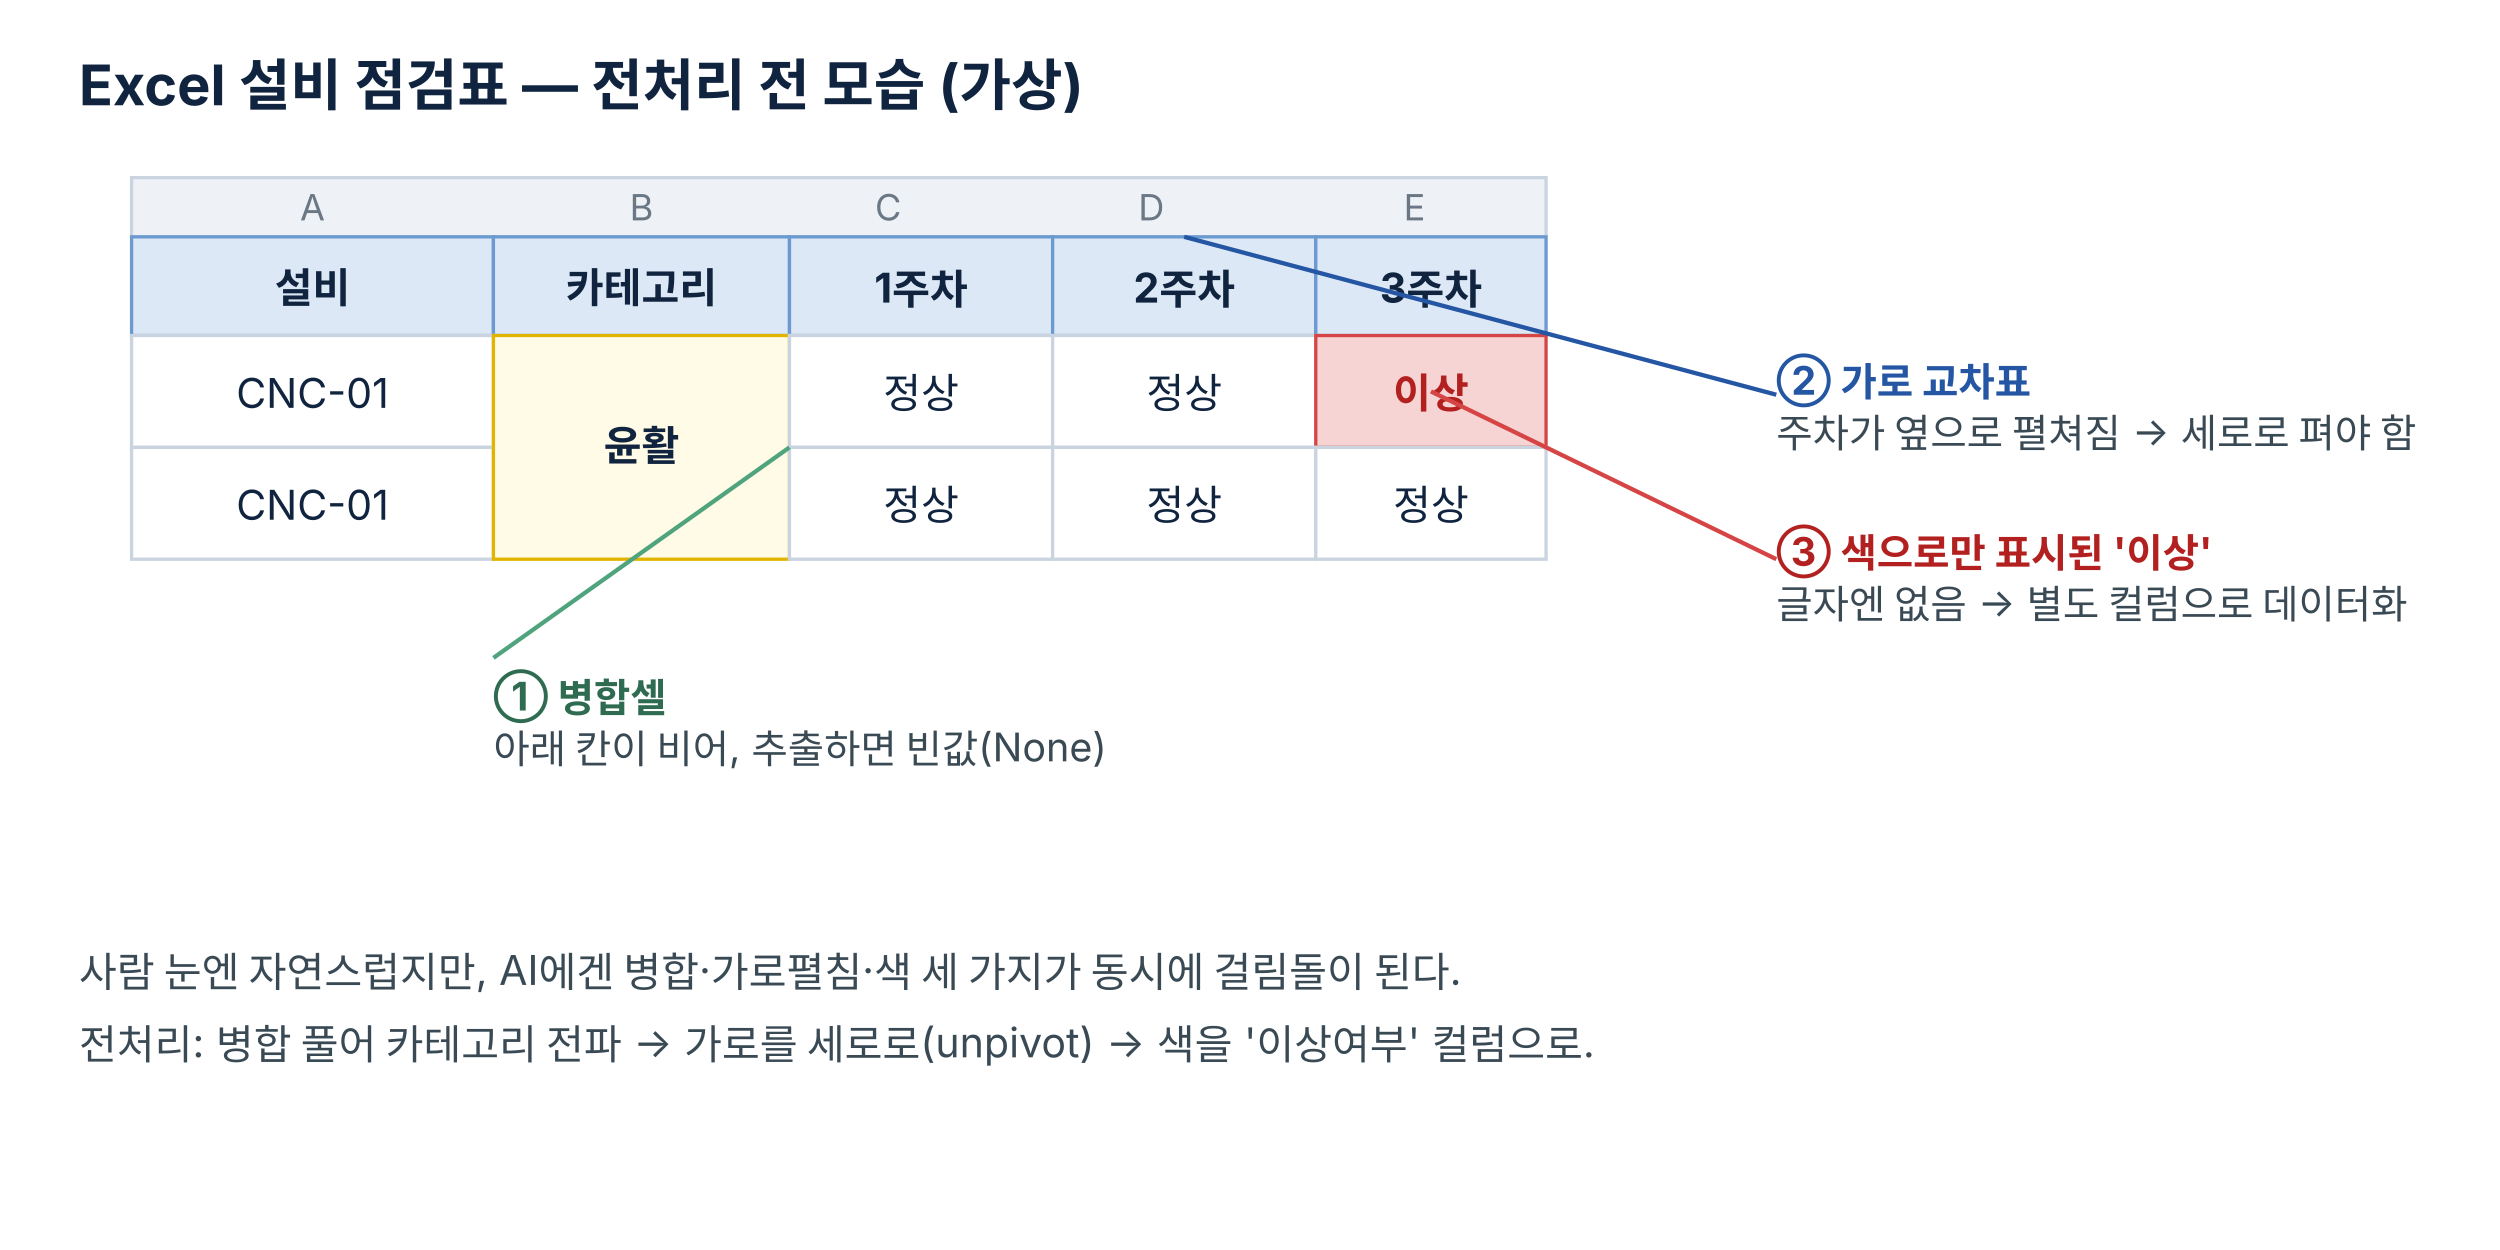
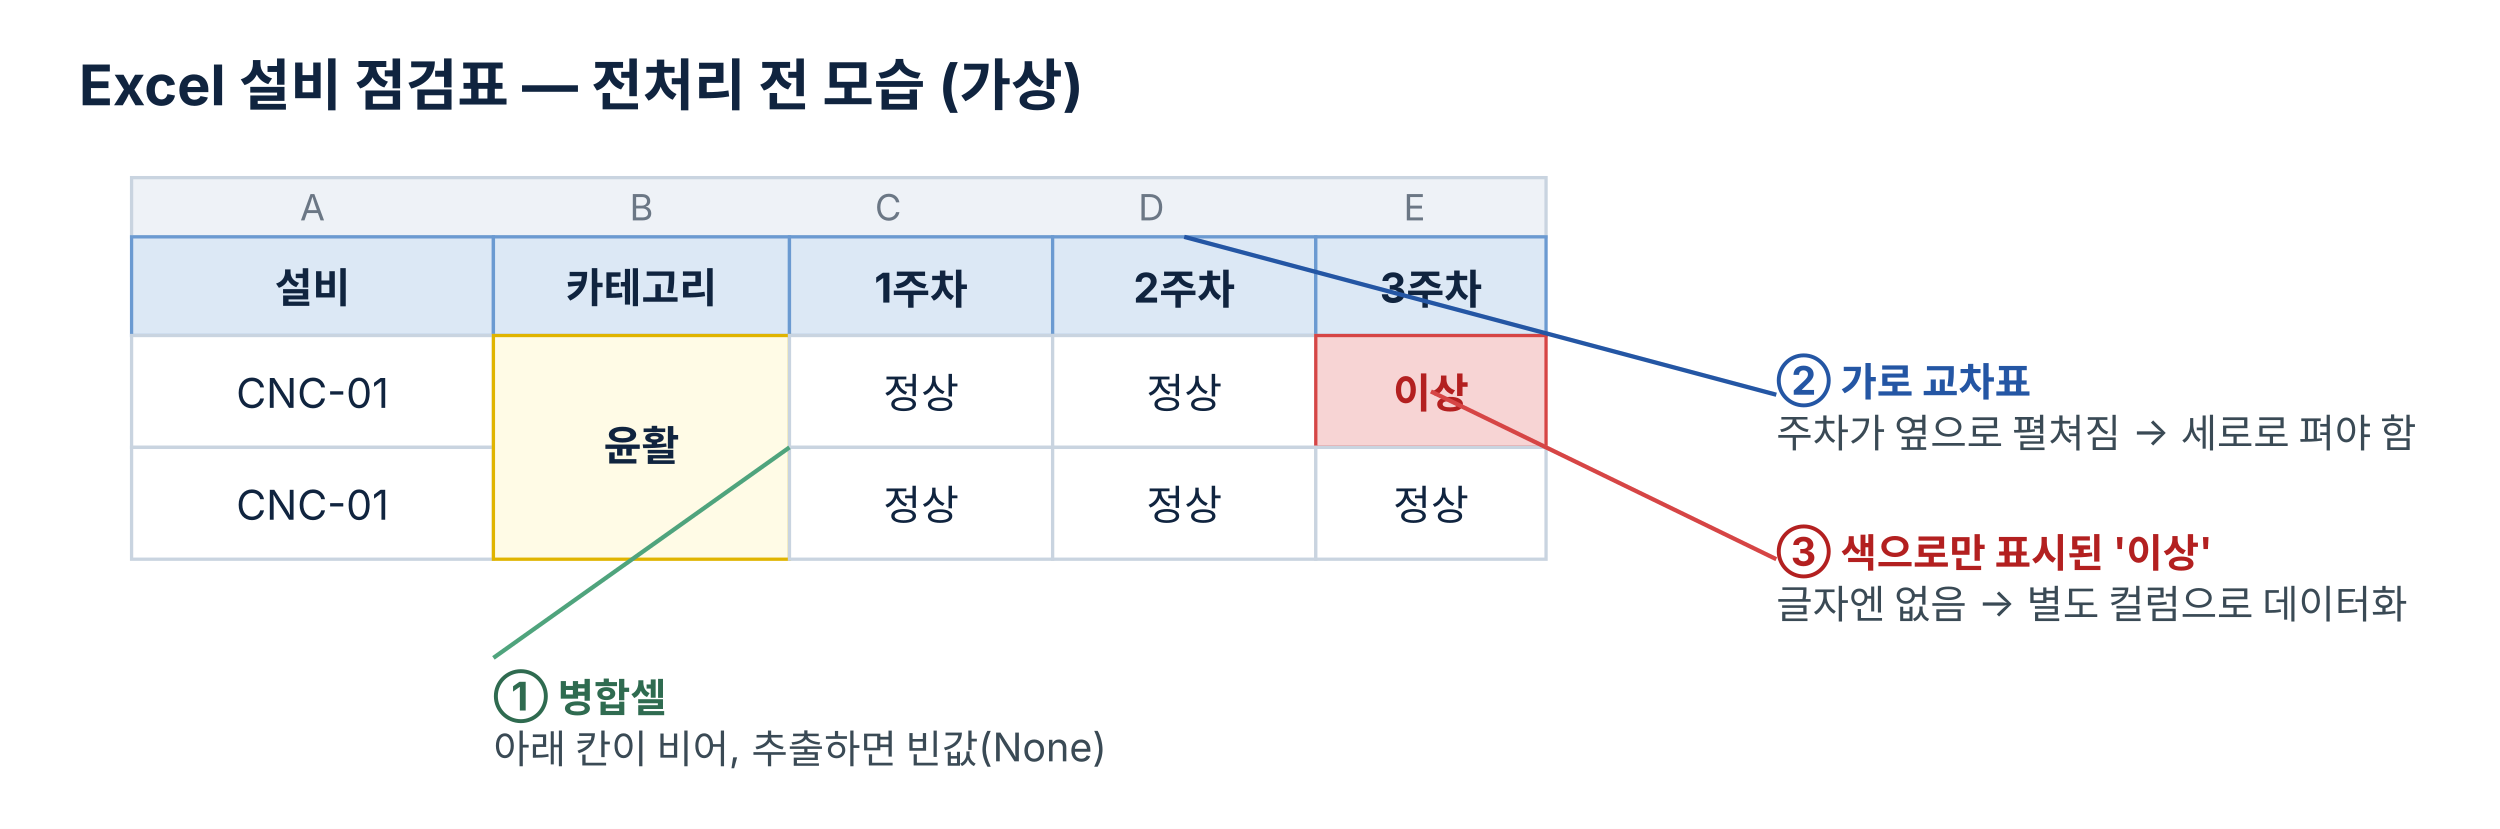
- <svg xmlns="http://www.w3.org/2000/svg" viewBox="0 0 760 380" font-family="-apple-system, 'Malgun Gothic', 'Apple SD Gothic Neo', sans-serif">
-   <rect width="760" height="380" fill="#ffffff" />
+ <svg xmlns="http://www.w3.org/2000/svg" viewBox="0 0 760 252" font-family="-apple-system, 'Malgun Gothic', 'Apple SD Gothic Neo', sans-serif">
+   <rect width="760" height="252" fill="#ffffff" />
  <text x="24" y="32" font-size="17" font-weight="700" fill="#10243f">Excel 설비 점검표 — 전처리 전 모습 (가상)</text>
  <g font-size="11" fill="#6b7785" text-anchor="middle">
    <rect x="40" y="54" width="430" height="18" fill="#eef2f7" stroke="#c9d4e0" />
    <text x="95" y="67">A</text>
    <text x="195" y="67">B</text>
    <text x="270" y="67">C</text>
    <text x="350" y="67">D</text>
    <text x="430" y="67">E</text>
  </g>
  <g font-size="12.5" fill="#10243f" text-anchor="middle">
    <rect x="40" y="72" width="110" height="30" fill="#DCE8F5" stroke="#6B9AD1" />
    <rect x="150" y="72" width="90" height="30" fill="#DCE8F5" stroke="#6B9AD1" />
    <rect x="240" y="72" width="80" height="30" fill="#DCE8F5" stroke="#6B9AD1" />
    <rect x="320" y="72" width="80" height="30" fill="#DCE8F5" stroke="#6B9AD1" />
    <rect x="400" y="72" width="70" height="30" fill="#DCE8F5" stroke="#6B9AD1" />
    <text x="95" y="92" font-weight="700">설비</text>
    <text x="195" y="92" font-weight="700">카테고리</text>
    <text x="280" y="92" font-weight="700">1주차</text>
    <text x="360" y="92" font-weight="700">2주차</text>
    <text x="435" y="92" font-weight="700">3주차</text>
  </g>
  <g font-size="12.5" fill="#10243f" text-anchor="middle">
    <rect x="40" y="102" width="110" height="34" fill="#fff" stroke="#c9d4e0" />
    <rect x="40" y="136" width="110" height="34" fill="#fff" stroke="#c9d4e0" />
    <text x="95" y="124">CNC-01</text>
    <text x="95" y="158">CNC-01</text>
    <rect x="150" y="102" width="90" height="68" fill="#fffbe6" stroke="#e0b400" />
    <text x="195" y="140" font-weight="700">윤활</text>
    <rect x="240" y="102" width="80" height="34" fill="#fff" stroke="#c9d4e0" />
    <text x="280" y="124">정상</text>
    <rect x="320" y="102" width="80" height="34" fill="#fff" stroke="#c9d4e0" />
    <text x="360" y="124">정상</text>
    <rect x="400" y="102" width="70" height="34" fill="#f7d4d4" stroke="#d64545" />
    <text x="435" y="124" fill="#b32020" font-weight="700">이상</text>
    <rect x="240" y="136" width="80" height="34" fill="#fff" stroke="#c9d4e0" />
    <text x="280" y="158">정상</text>
    <rect x="320" y="136" width="80" height="34" fill="#fff" stroke="#c9d4e0" />
    <text x="360" y="158">정상</text>
    <rect x="400" y="136" width="70" height="34" fill="#fff" stroke="#c9d4e0" />
    <text x="435" y="158">정상</text>
  </g>
  <g font-size="12" fill="#2f6b50">
    <line x1="240" y1="136" x2="150" y2="200" stroke="#4FA47D" stroke-width="1.3" />
    <text x="150" y="216" fill="#2f6b50" font-weight="700">① 병합셀</text>
    <text x="150" y="232" fill="#3a4a55">아래 칸이 비어, 추출하면 빈값(None)</text>
  </g>
  <g font-size="12">
    <line x1="360" y1="72" x2="540" y2="120" stroke="#2456A4" stroke-width="1.3" />
    <text x="540" y="120" fill="#2456A4" font-weight="700">② 가로 교차표</text>
    <text x="540" y="136" fill="#3a4a55">주차가 옆으로 펼쳐짐 → 세로로 펴야 함</text>
  </g>
  <g font-size="12">
    <line x1="435" y1="119" x2="540" y2="170" stroke="#d64545" stroke-width="1.3" />
    <text x="540" y="172" fill="#b32020" font-weight="700">③ 색으로만 표시된 '이상'</text>
    <text x="540" y="188" fill="#3a4a55">글자엔 없음 → 별도 컬럼으로 데이터화</text>
  </g>
-   <text x="24" y="300" font-size="12.5" fill="#3a4a55">사람 눈엔 자연스럽지만, AI에겐 병합·가로펼침·색 세 가지가 동시에 걸림돌이 된다.</text>
-   <text x="24" y="322" font-size="12.5" fill="#3a4a55">전처리: 병합 풀어 카테고리 전파 → 가로를 세로로(unpivot) → 색을 '이상여부' 컬럼으로.</text>
</svg>
